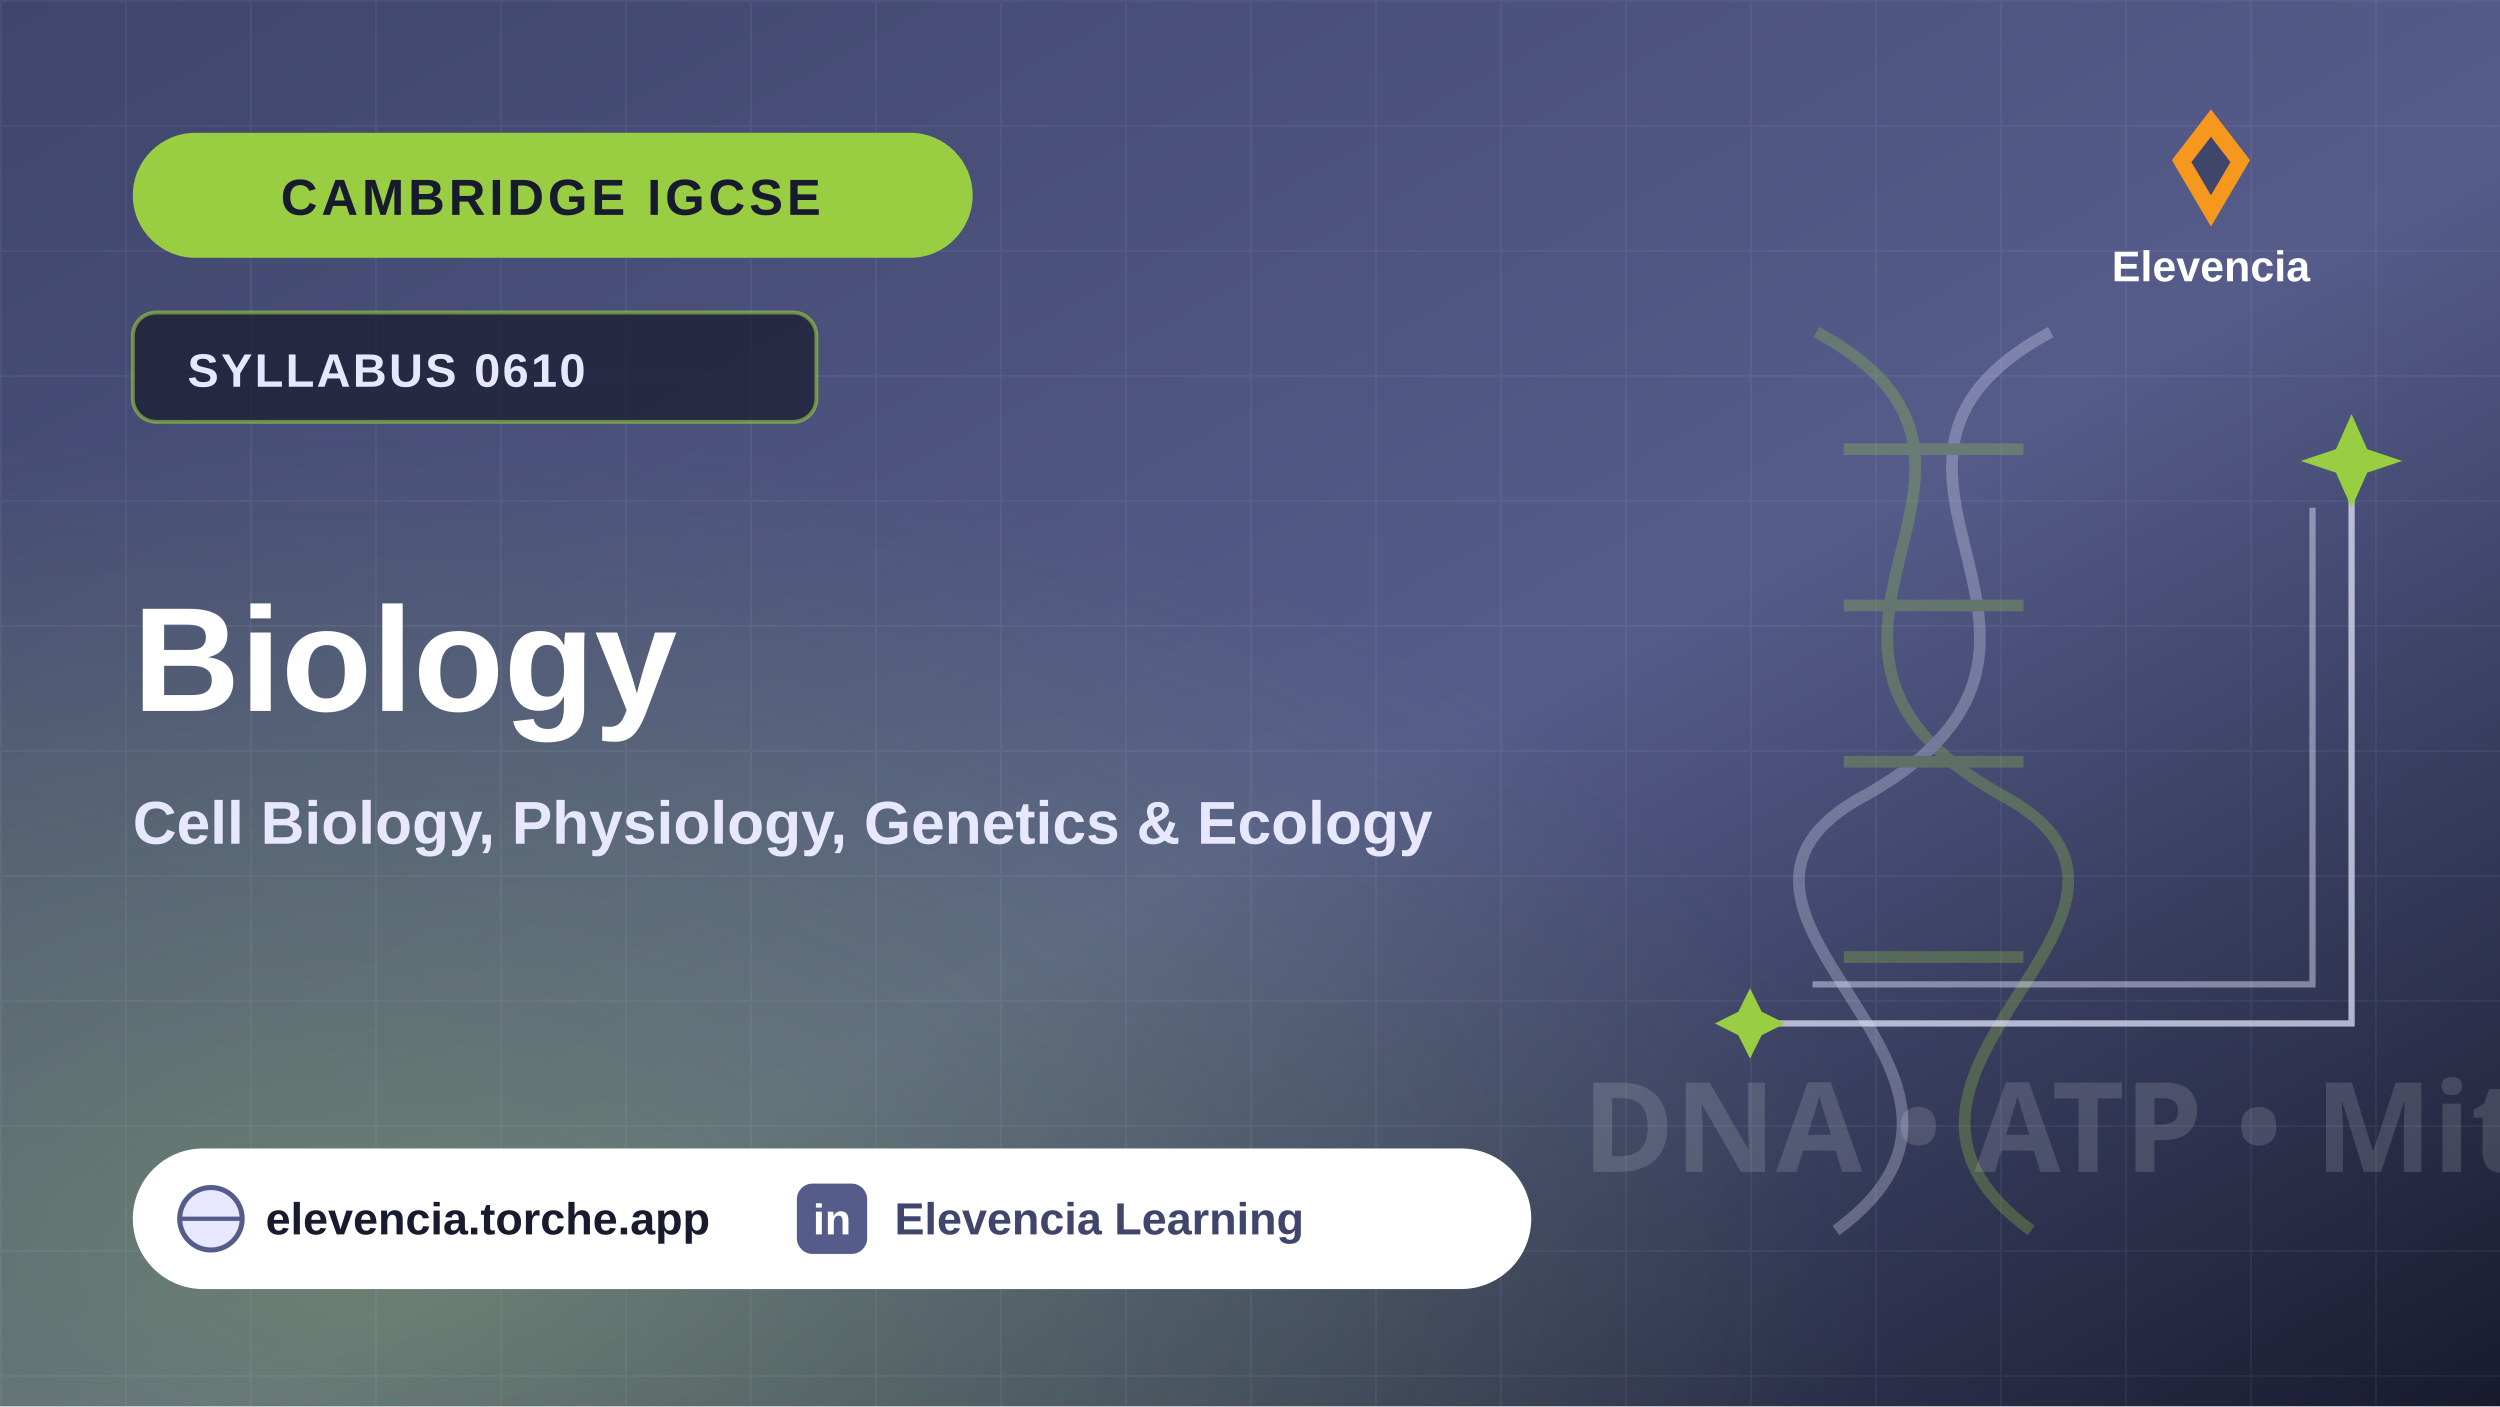
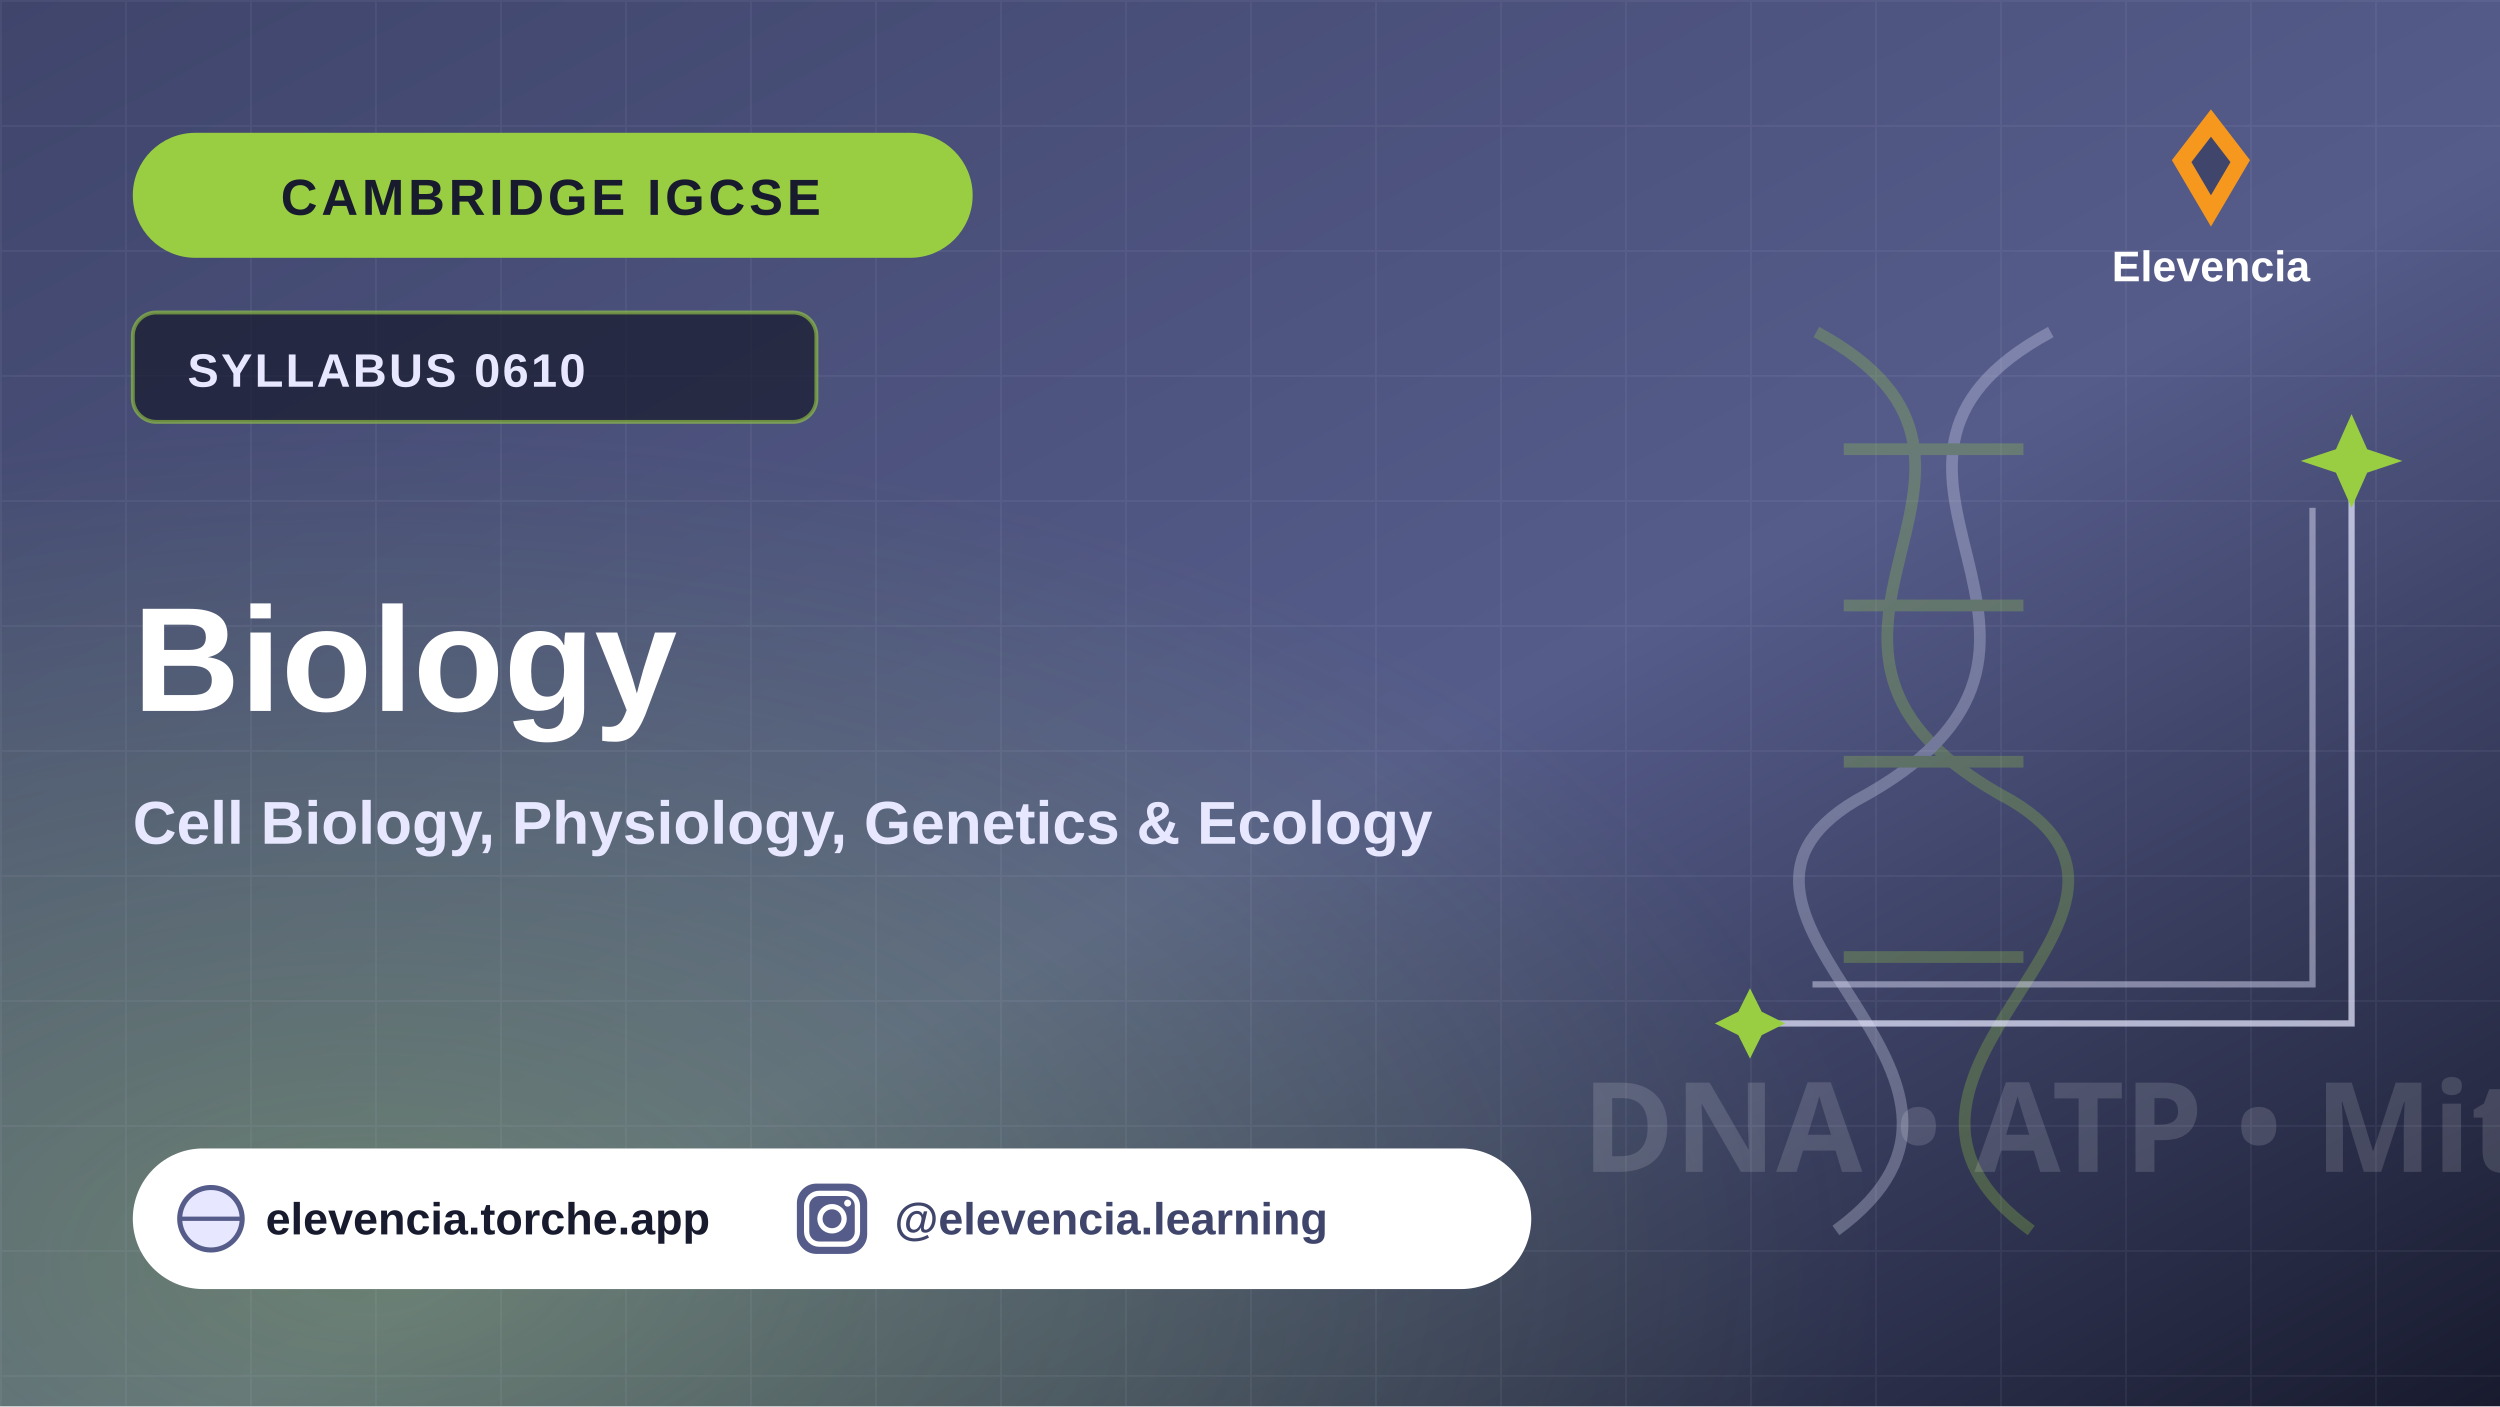
<svg xmlns="http://www.w3.org/2000/svg" viewBox="0 0 640 360" width="640" height="360">
  <defs>
    <linearGradient id="bg" x1="0%" y1="0%" x2="100%" y2="100%">
      <stop offset="0%" stop-color="#3f456b" />
      <stop offset="55%" stop-color="#555c8a" />
      <stop offset="100%" stop-color="#181b2e" />
    </linearGradient>
    <radialGradient id="limeGlow" cx="15%" cy="90%" r="60%">
      <stop offset="0%" stop-color="#99ce42" stop-opacity="0.32" />
      <stop offset="100%" stop-color="#99ce42" stop-opacity="0" />
    </radialGradient>
    <pattern id="grid" width="32" height="32" patternUnits="userSpaceOnUse">
      <path d="M 32 0 L 0 0 0 32" fill="none" stroke="#e7e8ff" stroke-opacity="0.06" stroke-width="1" />
    </pattern>
  </defs>
  <rect width="640" height="360" fill="url(#bg)" />
  <rect width="640" height="360" fill="url(#limeGlow)" />
  <rect width="640" height="360" fill="url(#grid)" />
  <g opacity="0.28" stroke="#99ce42" stroke-width="3" fill="none">
    <path d="M465 85 C530 120, 440 165, 515 205 C565 235, 465 275, 520 315" />
    <path d="M525 85 C460 120, 550 165, 475 205 C425 235, 525 275, 470 315" stroke="#e7e8ff" />
    <line x1="472" y1="115" x2="518" y2="115" />
    <line x1="472" y1="155" x2="518" y2="155" />
    <line x1="472" y1="195" x2="518" y2="195" />
    <line x1="472" y1="245" x2="518" y2="245" />
  </g>
  <text x="405" y="300" font-family="'Plus Jakarta Sans', sans-serif" font-size="32" font-weight="800" fill="#ffffff" opacity="0.14">DNA • ATP • Mitosis</text>
  <g stroke="#e7e8ff" stroke-opacity="0.72" stroke-width="1.6" fill="none">
    <polyline points="602,118 602,262 452,262" />
    <polyline points="592,130 592,252 464,252" stroke-opacity="0.45" />
  </g>
  <path d="M602 106 L606 115 L615 118 L606 121 L602 130 L598 121 L589 118 L598 115 Z" fill="#99ce42" />
  <path d="M448 253 L451 259 L457 262 L451 265 L448 271 L445 265 L439 262 L445 259 Z" fill="#99ce42" />
  <g transform="translate(548, 28)">
    <path d="M18 0 L28 13 L18 30 L8 13 Z" fill="#f6981e" />
    <path d="M18 7 L23 13.5 L18 22 L13 13.5 Z" fill="#3f456b" />
    <text x="18" y="44" text-anchor="middle" font-family="'Plus Jakarta Sans', Arial, sans-serif" font-size="11" font-weight="700" fill="#ffffff">Elevencia</text>
  </g>
  <rect x="34" y="34" width="215" height="32" rx="16" fill="#99ce42" />
  <text x="141" y="55" text-anchor="middle" font-family="'Plus Jakarta Sans', Arial, sans-serif" font-size="13" font-weight="800" letter-spacing="1" fill="#181b2e">CAMBRIDGE IGCSE</text>
  <rect x="34" y="80" width="175" height="28" rx="6" fill="#181b2e" fill-opacity="0.72" stroke="#99ce42" stroke-opacity="0.6" />
  <text x="48" y="99" font-family="'Plus Jakarta Sans', Arial, sans-serif" font-size="12" font-weight="700" letter-spacing="0.6" fill="#e7e8ff">SYLLABUS 0610</text>
  <text x="34" y="182" font-family="'Plus Jakarta Sans', Arial, sans-serif" font-size="38" font-weight="800" fill="#ffffff">Biology</text>
  <text x="34" y="216" font-family="'Plus Jakarta Sans', Arial, sans-serif" font-size="15.5" font-weight="600" fill="#e7e8ff">Cell Biology, Physiology, Genetics &amp; Ecology</text>
  <rect x="34" y="294" width="358" height="36" rx="18" fill="#ffffff" />
  <circle cx="54" cy="312" r="8" fill="#e7e8ff" stroke="#555c8a" stroke-width="1.3" />
  <line x1="46" y1="312" x2="62" y2="312" stroke="#555c8a" stroke-width="1.1" />
  <text x="68" y="316" font-family="'Plus Jakarta Sans', Arial, sans-serif" font-size="11.5" font-weight="700" fill="#181b2e">elevencia.torche.app</text>
-   <rect x="204" y="303" width="18" height="18" rx="4" fill="#555c8a" />
-   <text x="213" y="316" text-anchor="middle" font-family="'Plus Jakarta Sans', Arial, sans-serif" font-size="11" font-weight="800" fill="#ffffff">in</text>
-   <text x="229" y="316" font-family="'Plus Jakarta Sans', Arial, sans-serif" font-size="11.5" font-weight="700" fill="#3f456b">Elevencia Learning</text>
+   <rect x="204" y="303" width="18" height="18" rx="5" fill="#555c8a" />
+   <rect x="206.5" y="305.5" width="13" height="13" rx="3.2" fill="none" stroke="#ffffff" stroke-width="1.35" />
+   <circle cx="213" cy="312" r="3.1" fill="none" stroke="#ffffff" stroke-width="1.35" />
+   <circle cx="217" cy="308" r="0.9" fill="#ffffff" />
+   <text x="229" y="316" font-family="'Plus Jakarta Sans', Arial, sans-serif" font-size="11.5" font-weight="700" fill="#3f456b">@elevencia.learning</text>
</svg>
